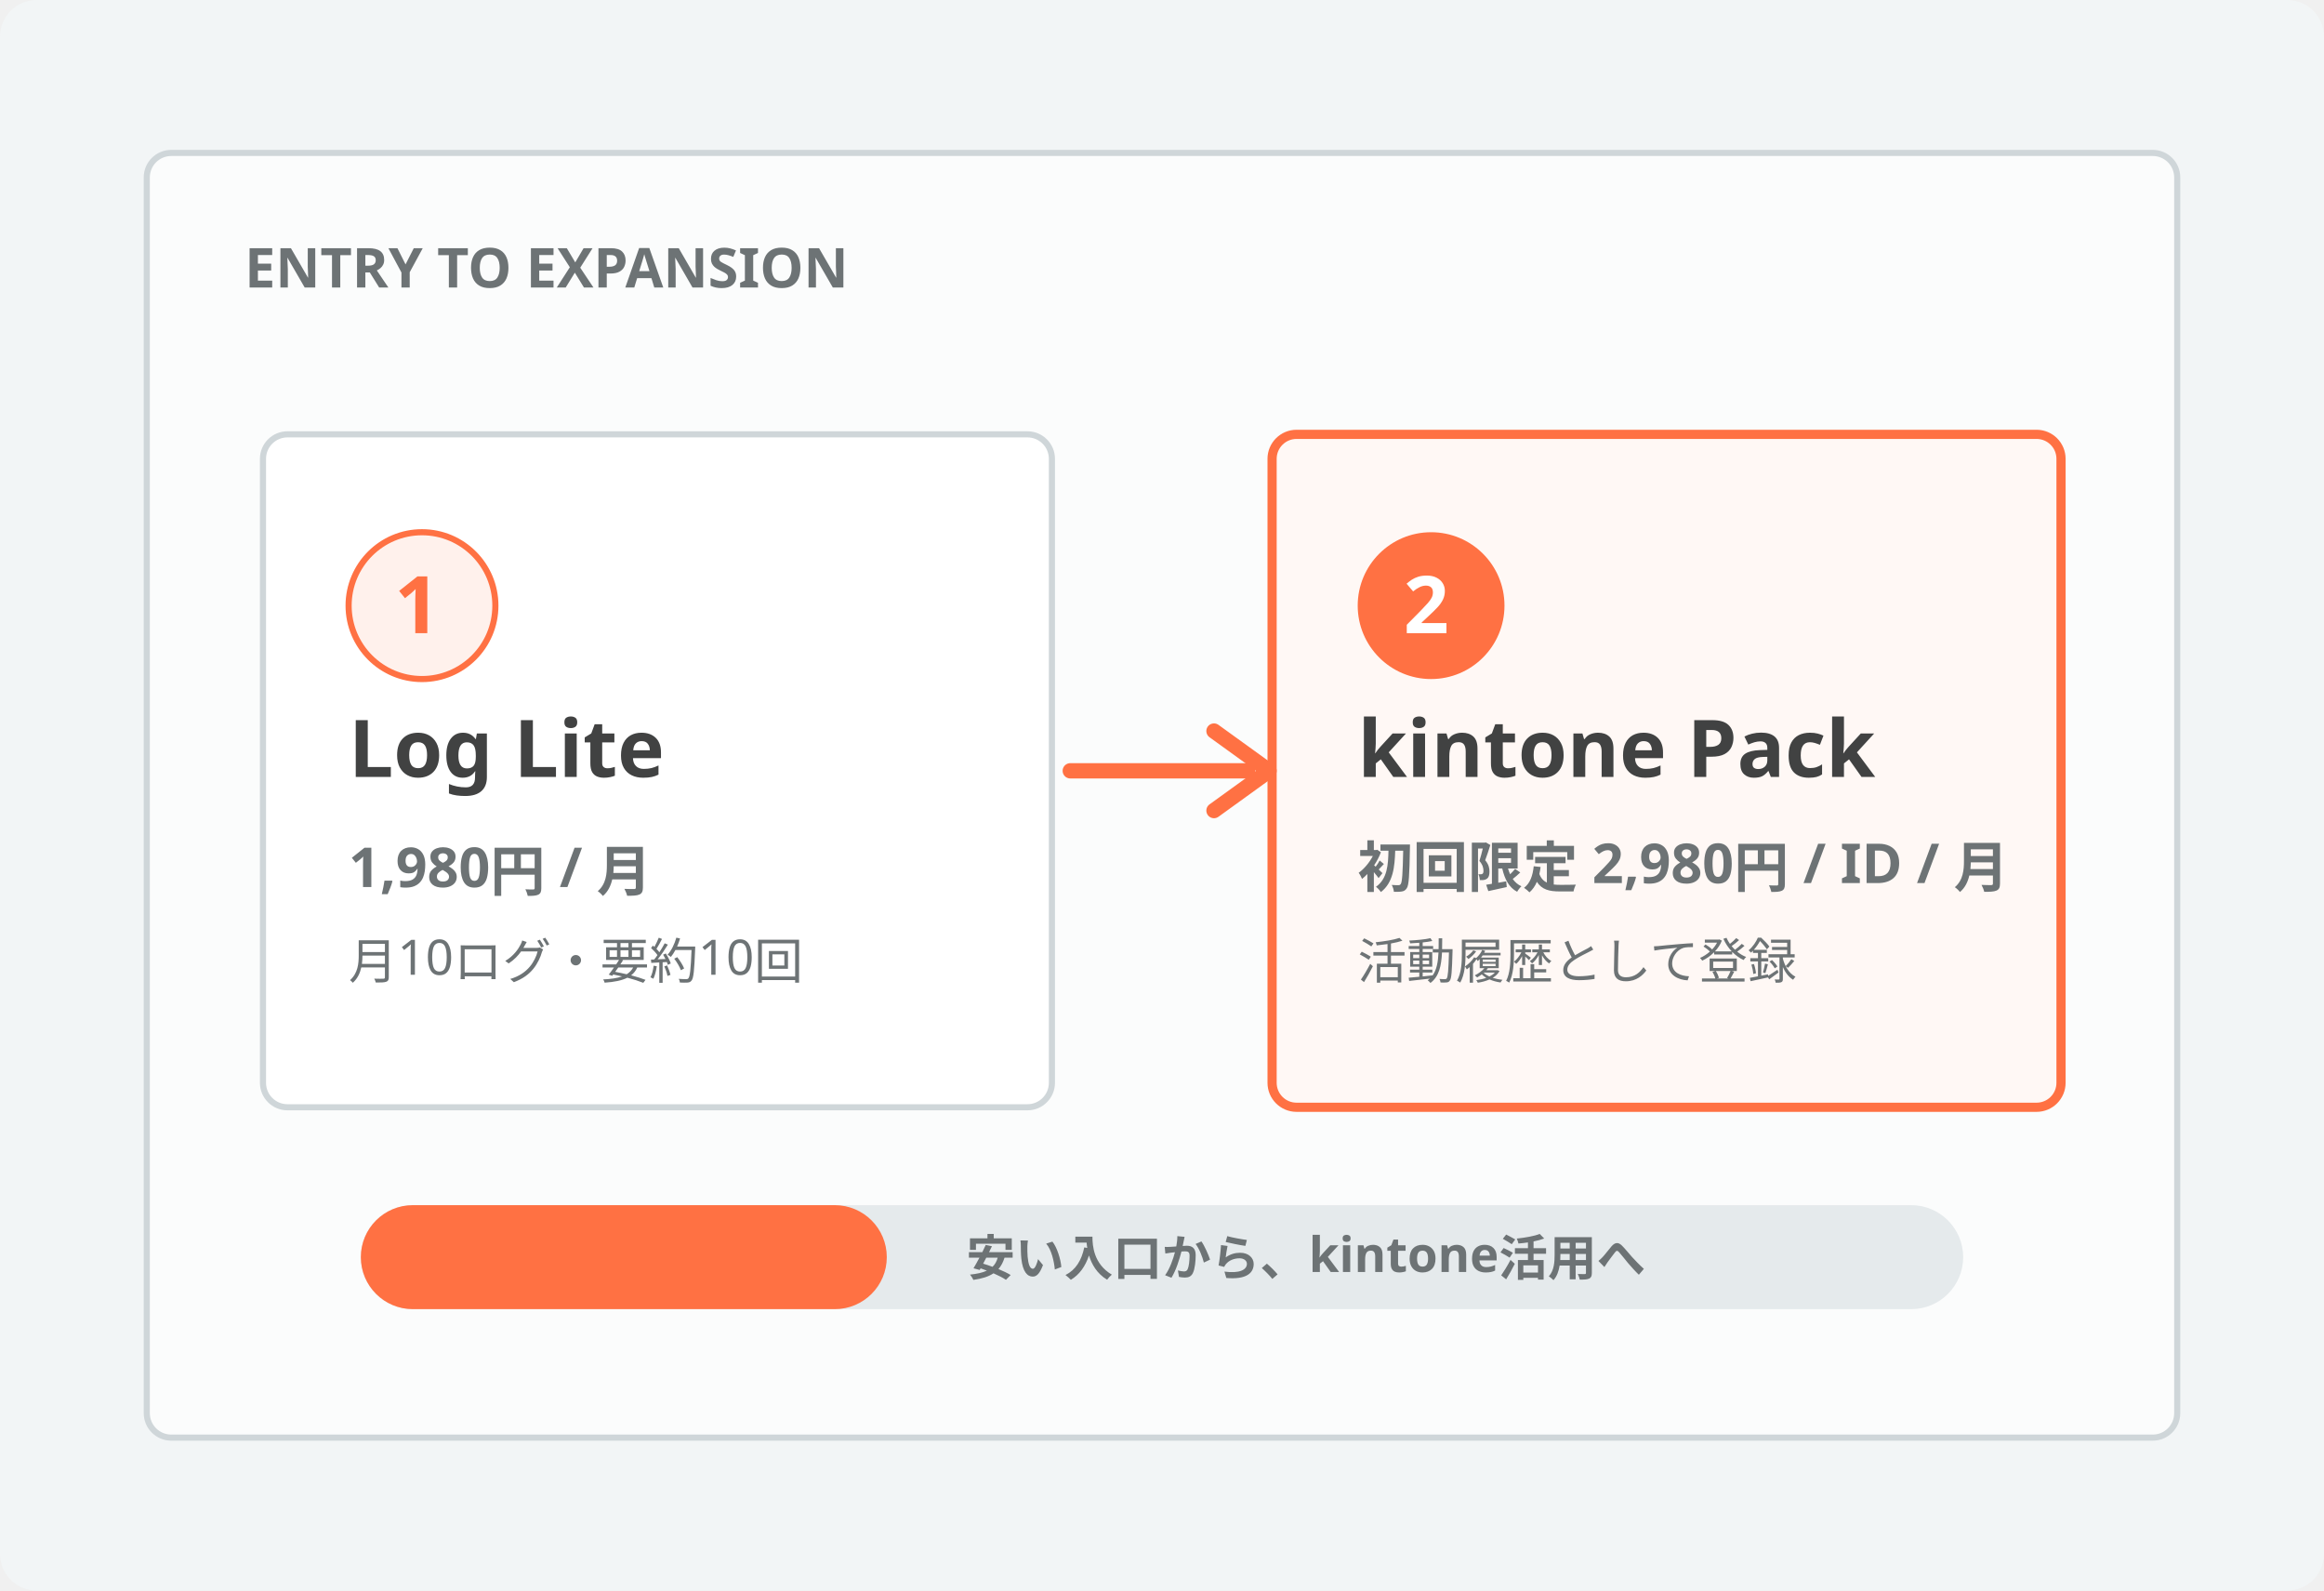
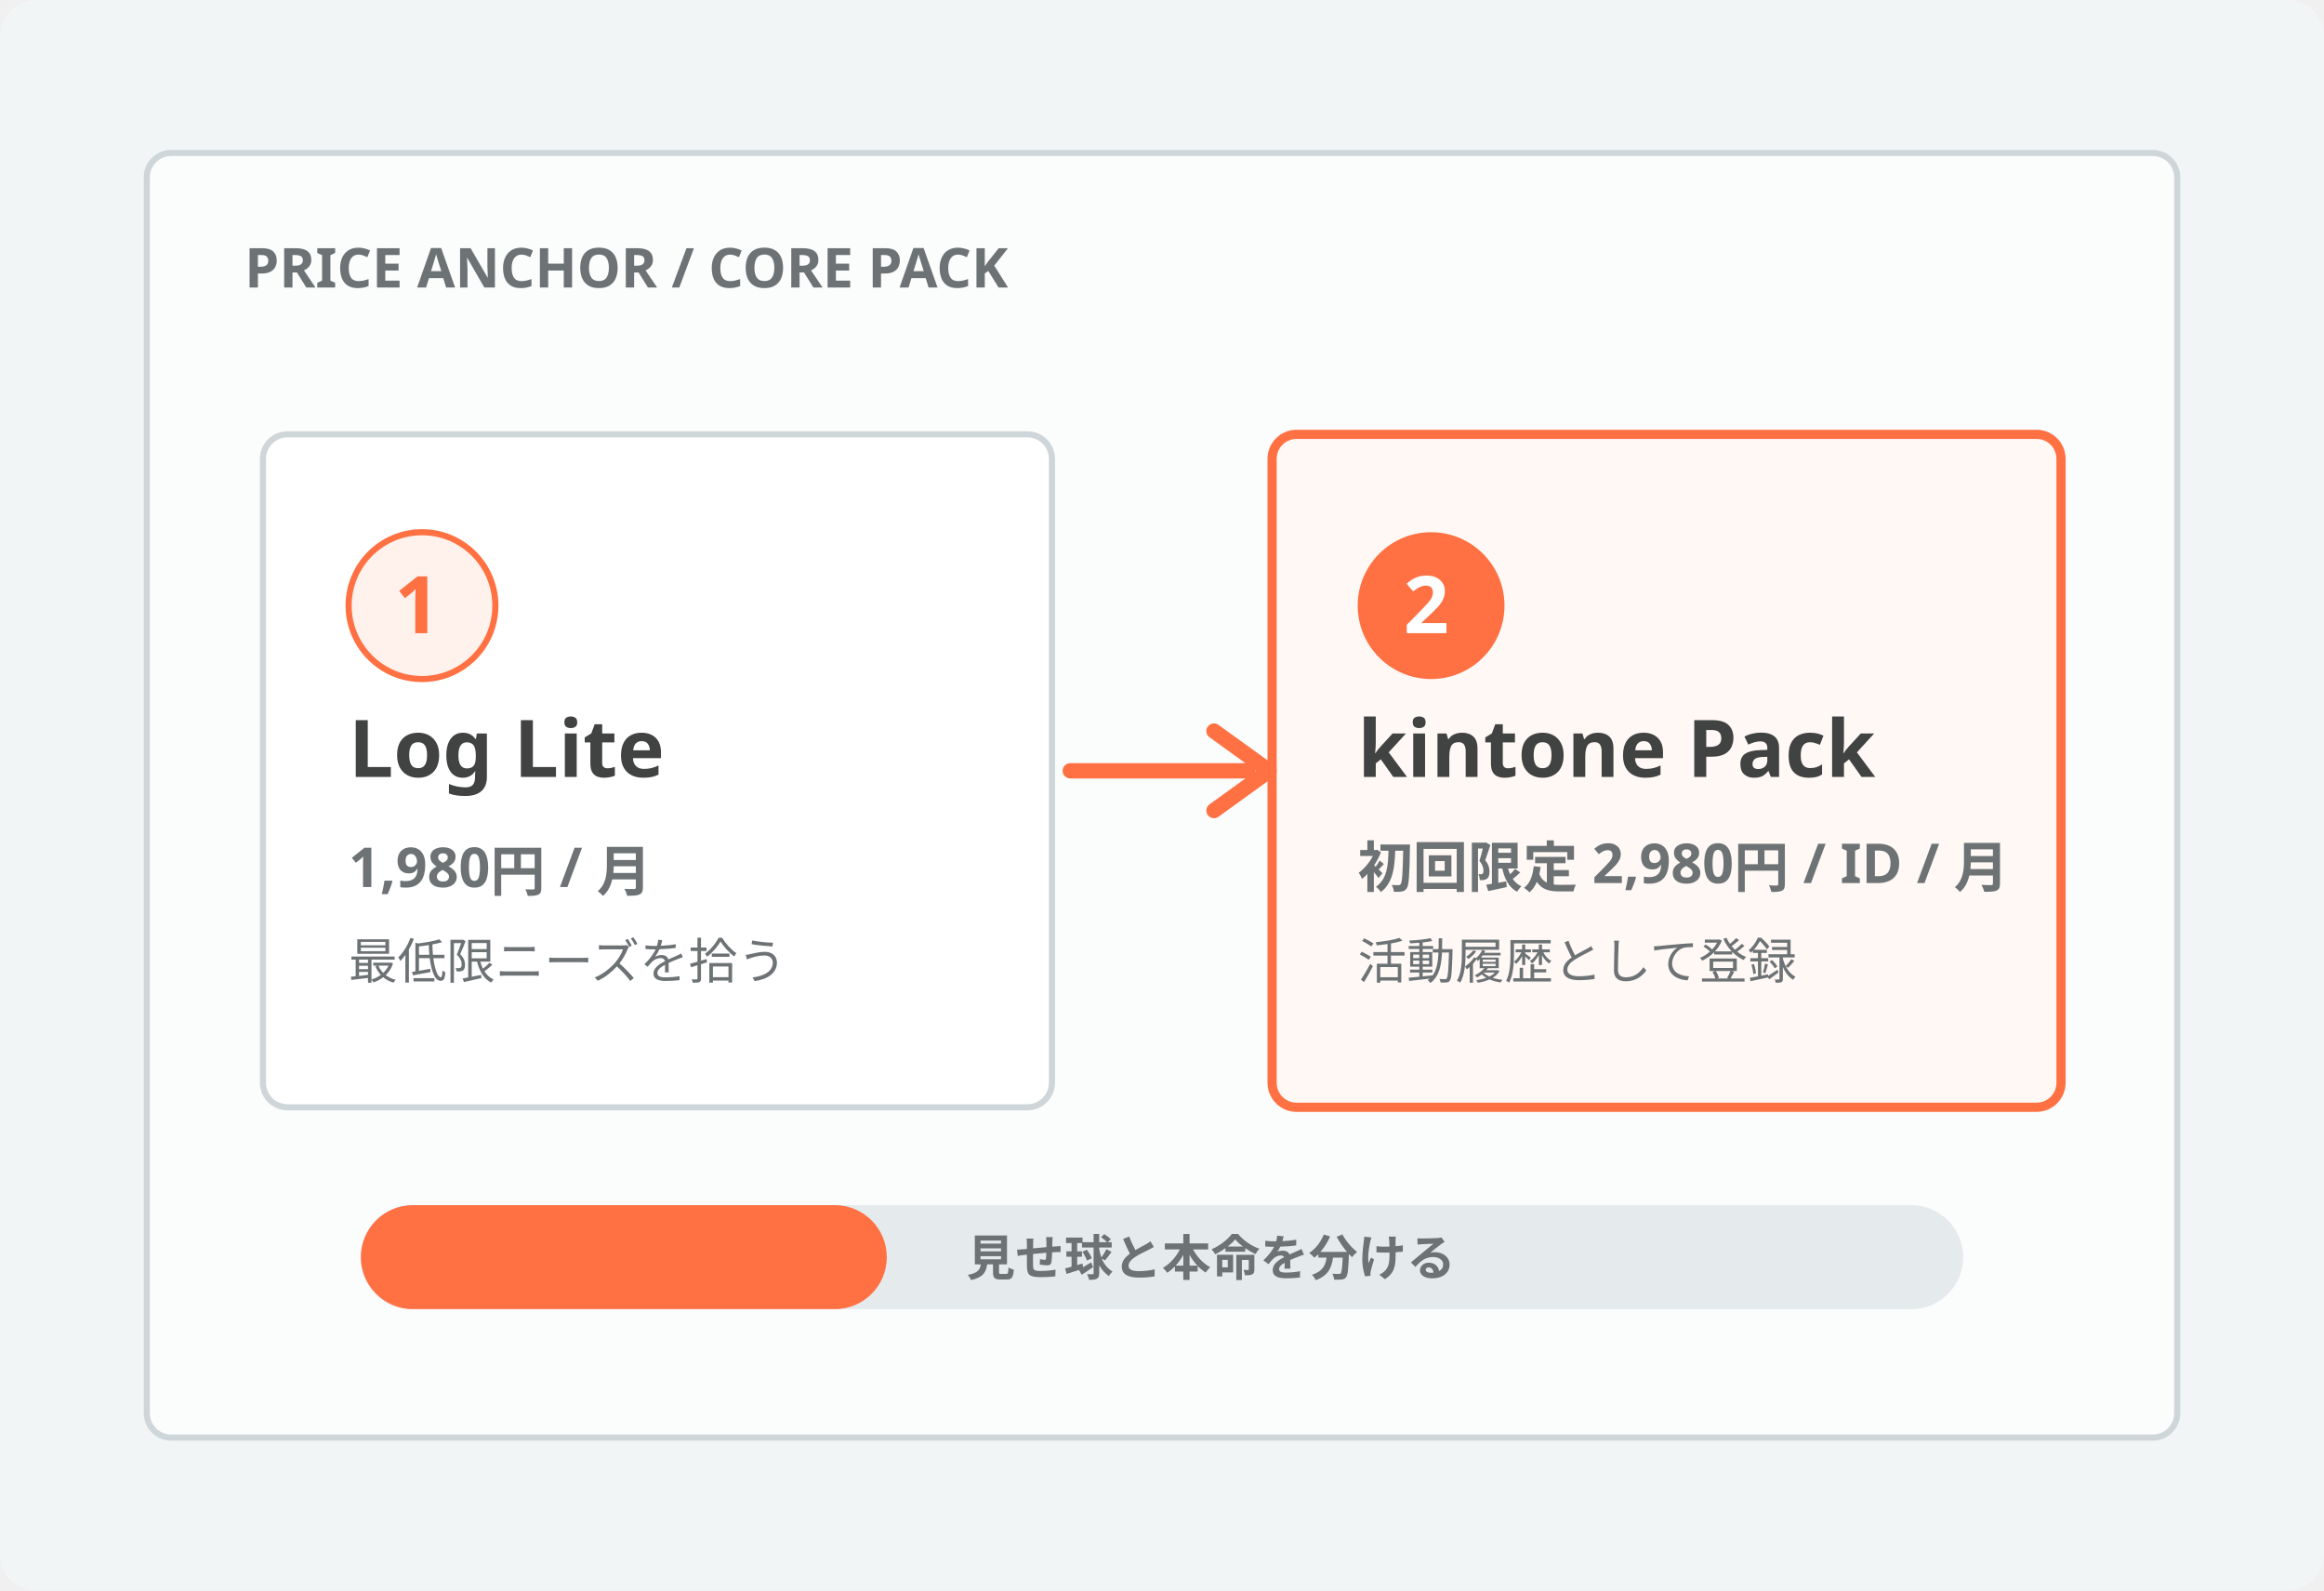
<svg xmlns="http://www.w3.org/2000/svg" viewBox="0 0 760 520" role="img" aria-labelledby="title desc">
  <rect width="760" height="520" rx="12" fill="#f2f5f6" />
  <rect x="48" y="50" width="664" height="420" rx="8" fill="#fbfcfc" stroke="#cfd6d9" stroke-width="2" />
-   <text x="80" y="94" fill="#6d7375" font-family="system-ui, sans-serif" font-size="18" font-weight="800">ENTRY TO EXPANSION</text>
+   <text x="80" y="94" fill="#6d7375" font-family="system-ui, sans-serif" font-size="18" font-weight="800">PRICE ANCHOR / CORE PACK</text>
  <g transform="translate(86 142)">
    <rect width="258" height="220" rx="8" fill="#fff" stroke="#cfd6d9" stroke-width="2" />
    <circle cx="52" cy="56" r="24" fill="#fff1ec" stroke="#ff7143" stroke-width="2" />
    <text x="43" y="65" fill="#ff7143" font-family="system-ui, sans-serif" font-size="26" font-weight="900">1</text>
    <text x="28" y="112" fill="#414242" font-family="system-ui, sans-serif" font-size="26" font-weight="850">Log Lite</text>
    <text x="28" y="148" fill="#6d7375" font-family="system-ui, sans-serif" font-size="18" font-weight="700">1,980円 / 月</text>
-     <text x="28" y="178" fill="#6d7375" font-family="system-ui, sans-serif" font-size="16">月10ログ・要約10回</text>
+     <text x="28" y="178" fill="#6d7375" font-family="system-ui, sans-serif" font-size="16">最低限ニーズを拾う</text>
  </g>
  <g transform="translate(416 142)">
    <rect width="258" height="220" rx="8" fill="#fff8f5" stroke="#ff7143" stroke-width="3" />
    <circle cx="52" cy="56" r="24" fill="#ff7143" />
    <text x="43" y="65" fill="#fff" font-family="system-ui, sans-serif" font-size="26" font-weight="900">2</text>
    <text x="28" y="112" fill="#414242" font-family="system-ui, sans-serif" font-size="26" font-weight="850">kintone Pack</text>
    <text x="28" y="148" fill="#6d7375" font-family="system-ui, sans-serif" font-size="18" font-weight="700">初回限定 2,980円 / ID / 月</text>
    <text x="28" y="178" fill="#6d7375" font-family="system-ui, sans-serif" font-size="16">活動履歴として登録</text>
  </g>
  <path d="M350 252h58" stroke="#ff7143" stroke-width="5" stroke-linecap="round" />
  <path d="m397 239 18 13-18 13" fill="none" stroke="#ff7143" stroke-width="5" stroke-linecap="round" stroke-linejoin="round" />
  <rect x="118" y="394" width="524" height="34" rx="17" fill="#e5eaec" />
  <rect x="118" y="394" width="172" height="34" rx="17" fill="#ff7143" />
-   <text x="316" y="417" fill="#6d7375" font-family="system-ui, sans-serif" font-size="16" font-weight="800">安い入口から、kintone活用へ</text>
+   <text x="316" y="417" fill="#6d7375" font-family="system-ui, sans-serif" font-size="16" font-weight="800">見せ球と本命を分ける</text>
</svg>
